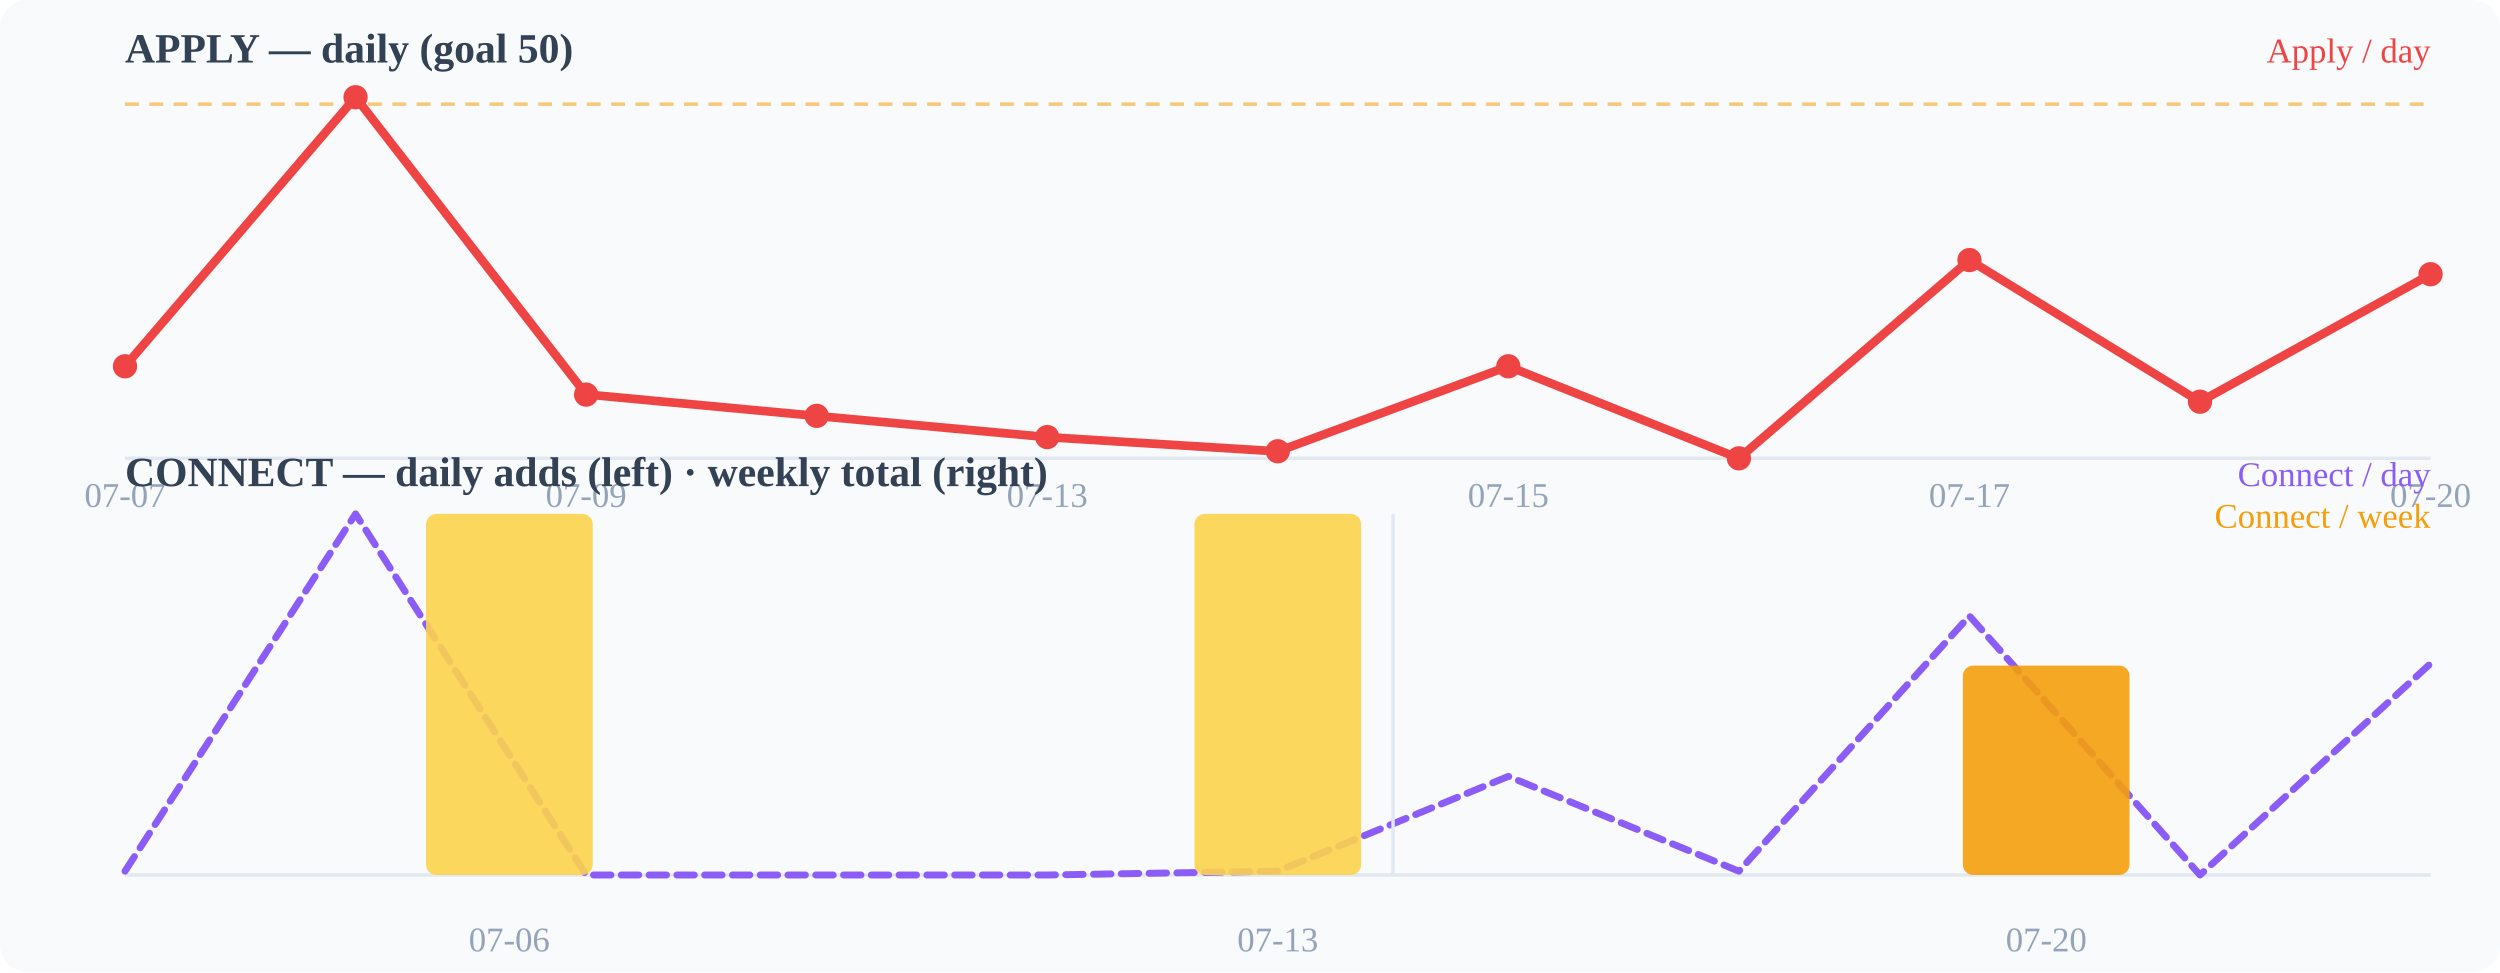
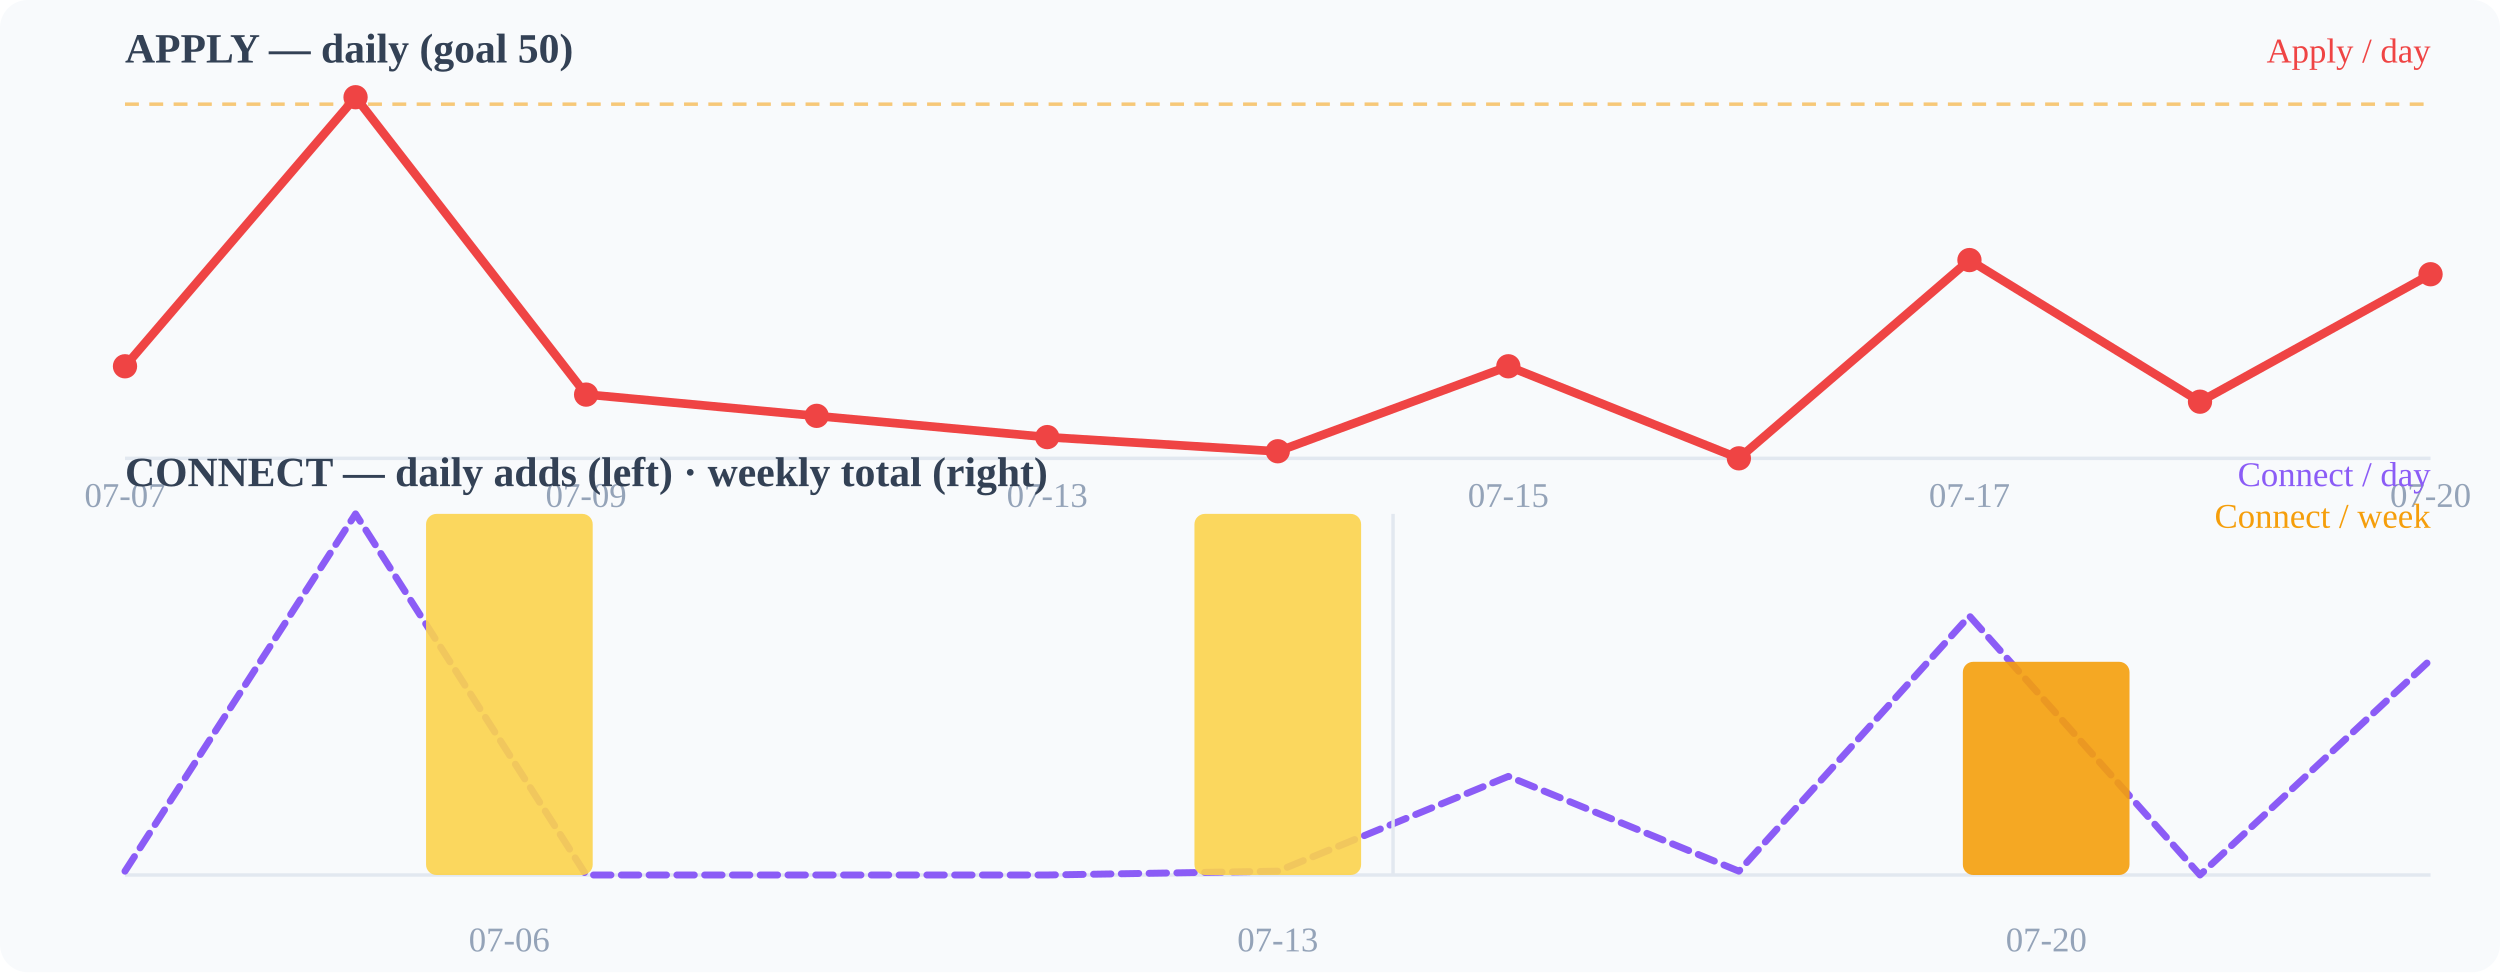
<svg xmlns="http://www.w3.org/2000/svg" width="720" height="280" viewBox="0 0 720 280">
  <rect width="720" height="280" fill="#f8fafc" rx="8" />
  <text x="36" y="18" font-size="12" font-weight="600" fill="#334155">APPLY — daily (goal 50)</text>
  <line x1="36" y1="132" x2="700" y2="132" stroke="#e2e8f0" stroke-width="1" />
  <line x1="36" y1="30.0" x2="700" y2="30.0" stroke="#f59e0b" stroke-width="1" stroke-dasharray="4 3" opacity="0.55" />
  <polyline points="36.0,105.5 102.4,28.0 168.8,113.6 235.2,119.8 301.6,125.9 368.0,130.0 434.4,105.5 500.8,132.0 567.2,74.9 633.6,115.7 700.0,79.0" fill="none" stroke="#ef4444" stroke-width="2.5" stroke-linecap="round" stroke-linejoin="round" />
  <circle cx="36" cy="105.49" r="3.5" fill="#ef4444" />
  <circle cx="102.4" cy="28" r="3.5" fill="#ef4444" />
  <circle cx="168.8" cy="113.647" r="3.5" fill="#ef4444" />
  <circle cx="235.2" cy="119.765" r="3.5" fill="#ef4444" />
  <circle cx="301.6" cy="125.882" r="3.5" fill="#ef4444" />
  <circle cx="368" cy="129.961" r="3.5" fill="#ef4444" />
  <circle cx="434.4" cy="105.49" r="3.5" fill="#ef4444" />
  <circle cx="500.8" cy="132" r="3.5" fill="#ef4444" />
  <circle cx="567.2" cy="74.902" r="3.5" fill="#ef4444" />
  <circle cx="633.6" cy="115.686" r="3.5" fill="#ef4444" />
  <circle cx="700" cy="78.98" r="3.5" fill="#ef4444" />
  <text x="36" y="146" font-size="10" fill="#94a3b8" text-anchor="middle">07-07</text>
  <text x="168.8" y="146" font-size="10" fill="#94a3b8" text-anchor="middle">07-09</text>
  <text x="301.6" y="146" font-size="10" fill="#94a3b8" text-anchor="middle">07-13</text>
  <text x="434.4" y="146" font-size="10" fill="#94a3b8" text-anchor="middle">07-15</text>
  <text x="567.2" y="146" font-size="10" fill="#94a3b8" text-anchor="middle">07-17</text>
  <text x="700" y="146" font-size="10" fill="#94a3b8" text-anchor="middle">07-20</text>
  <text x="36" y="140" font-size="12" font-weight="600" fill="#334155">CONNECT — daily adds (left) · weekly total (right)</text>
  <line x1="36" y1="252" x2="700" y2="252" stroke="#e2e8f0" stroke-width="1" />
-   <polyline points="36.0,250.9 102.4,148.0 168.8,252.0 235.2,252.0 301.6,252.0 368.0,250.9 434.4,223.6 500.8,250.9 567.2,177.4 633.6,252.0 700.0,191.1" fill="none" stroke="#8b5cf6" stroke-width="2" stroke-linecap="round" stroke-linejoin="round" stroke-dasharray="5 3" />
+   <polyline points="36.0,250.9 102.4,148.0 168.8,252.0 235.2,252.0 301.6,252.0 368.0,250.9 434.4,223.6 500.8,250.9 567.2,177.4 633.6,252.0 700.0,190.0" fill="none" stroke="#8b5cf6" stroke-width="2" stroke-linecap="round" stroke-linejoin="round" stroke-dasharray="5 3" />
  <rect x="122.7" y="148.0" width="48" height="104.0" rx="3" fill="#fcd34d" opacity="0.9" />
  <rect x="344.0" y="148.0" width="48" height="104.0" rx="3" fill="#fcd34d" opacity="0.9" />
-   <rect x="565.3" y="191.7" width="48" height="60.3" rx="3" fill="#f59e0b" opacity="0.9" />
+   <rect x="565.3" y="190.6" width="48" height="61.4" rx="3" fill="#f59e0b" opacity="0.9" />
  <line x1="401.2" y1="148" x2="401.2" y2="252" stroke="#e2e8f0" stroke-width="1" />
  <text x="146.667" y="274" font-size="10" fill="#94a3b8" text-anchor="middle">07-06</text>
  <text x="368" y="274" font-size="10" fill="#94a3b8" text-anchor="middle">07-13</text>
  <text x="589.333" y="274" font-size="10" fill="#94a3b8" text-anchor="middle">07-20</text>
  <text x="700" y="18" font-size="10" fill="#ef4444" text-anchor="end">Apply / day</text>
  <text x="700" y="140" font-size="10" fill="#8b5cf6" text-anchor="end">Connect / day</text>
  <text x="700" y="152" font-size="10" fill="#f59e0b" text-anchor="end">Connect / week</text>
</svg>
